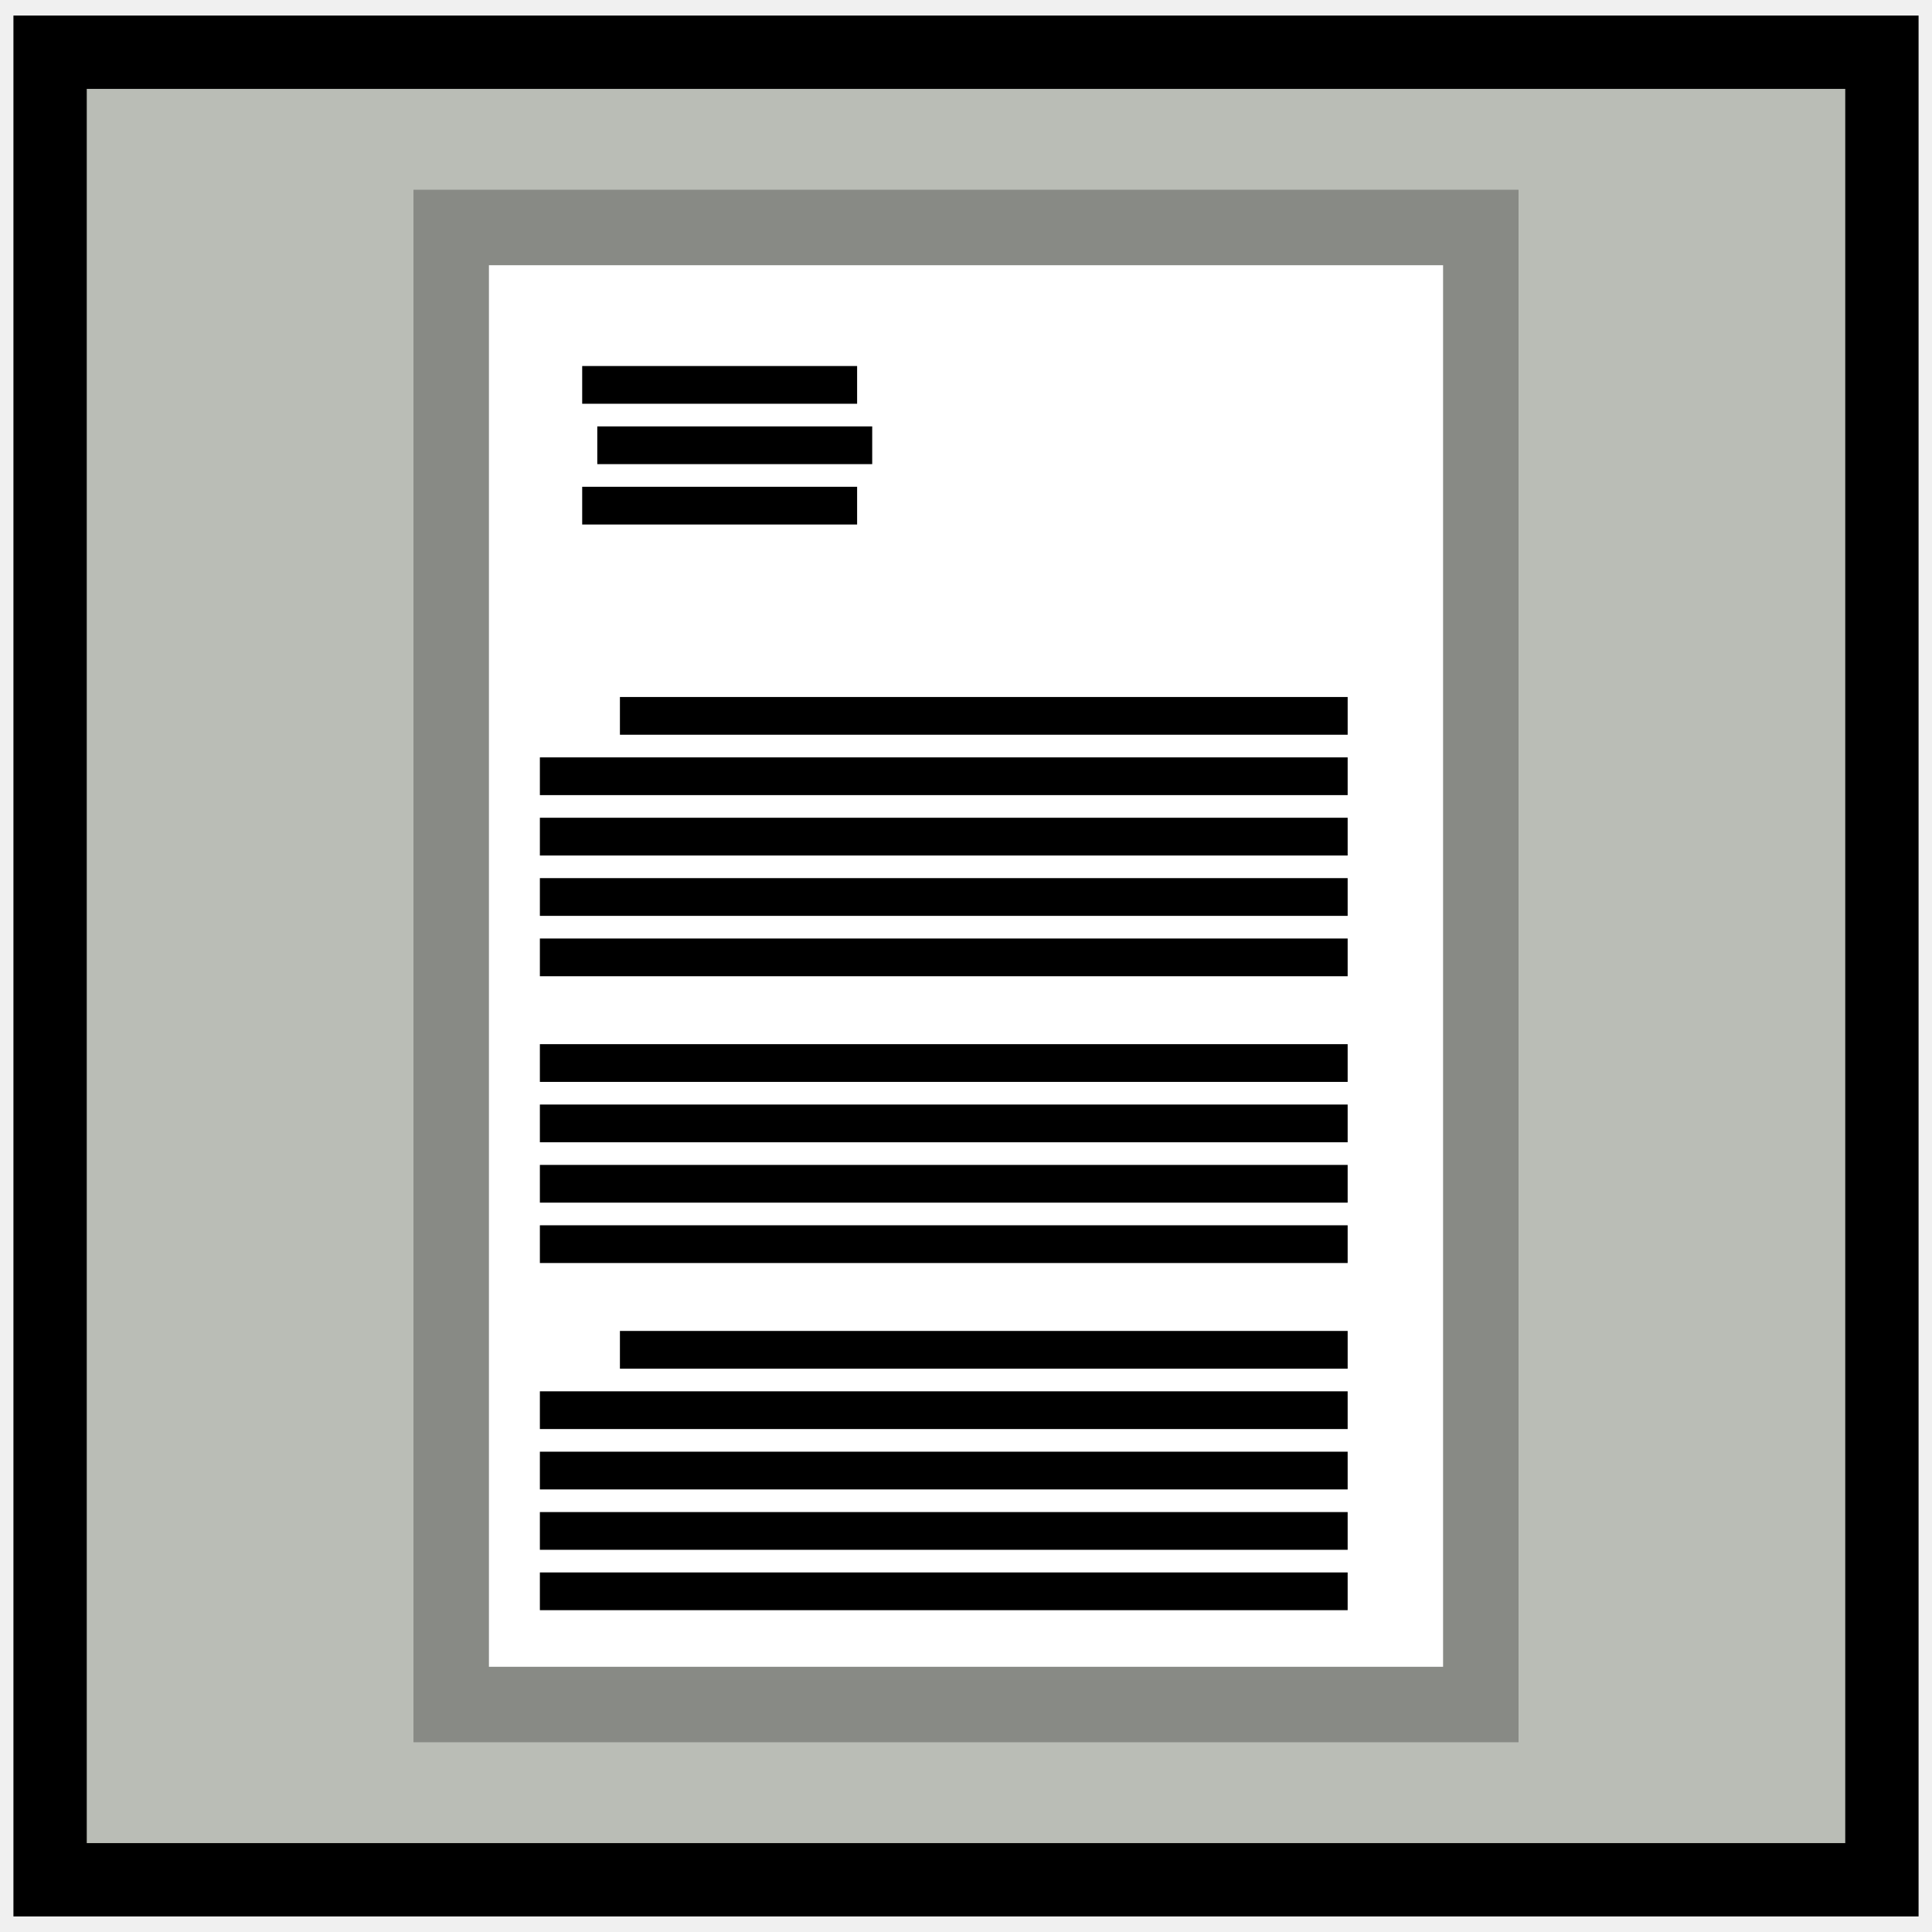
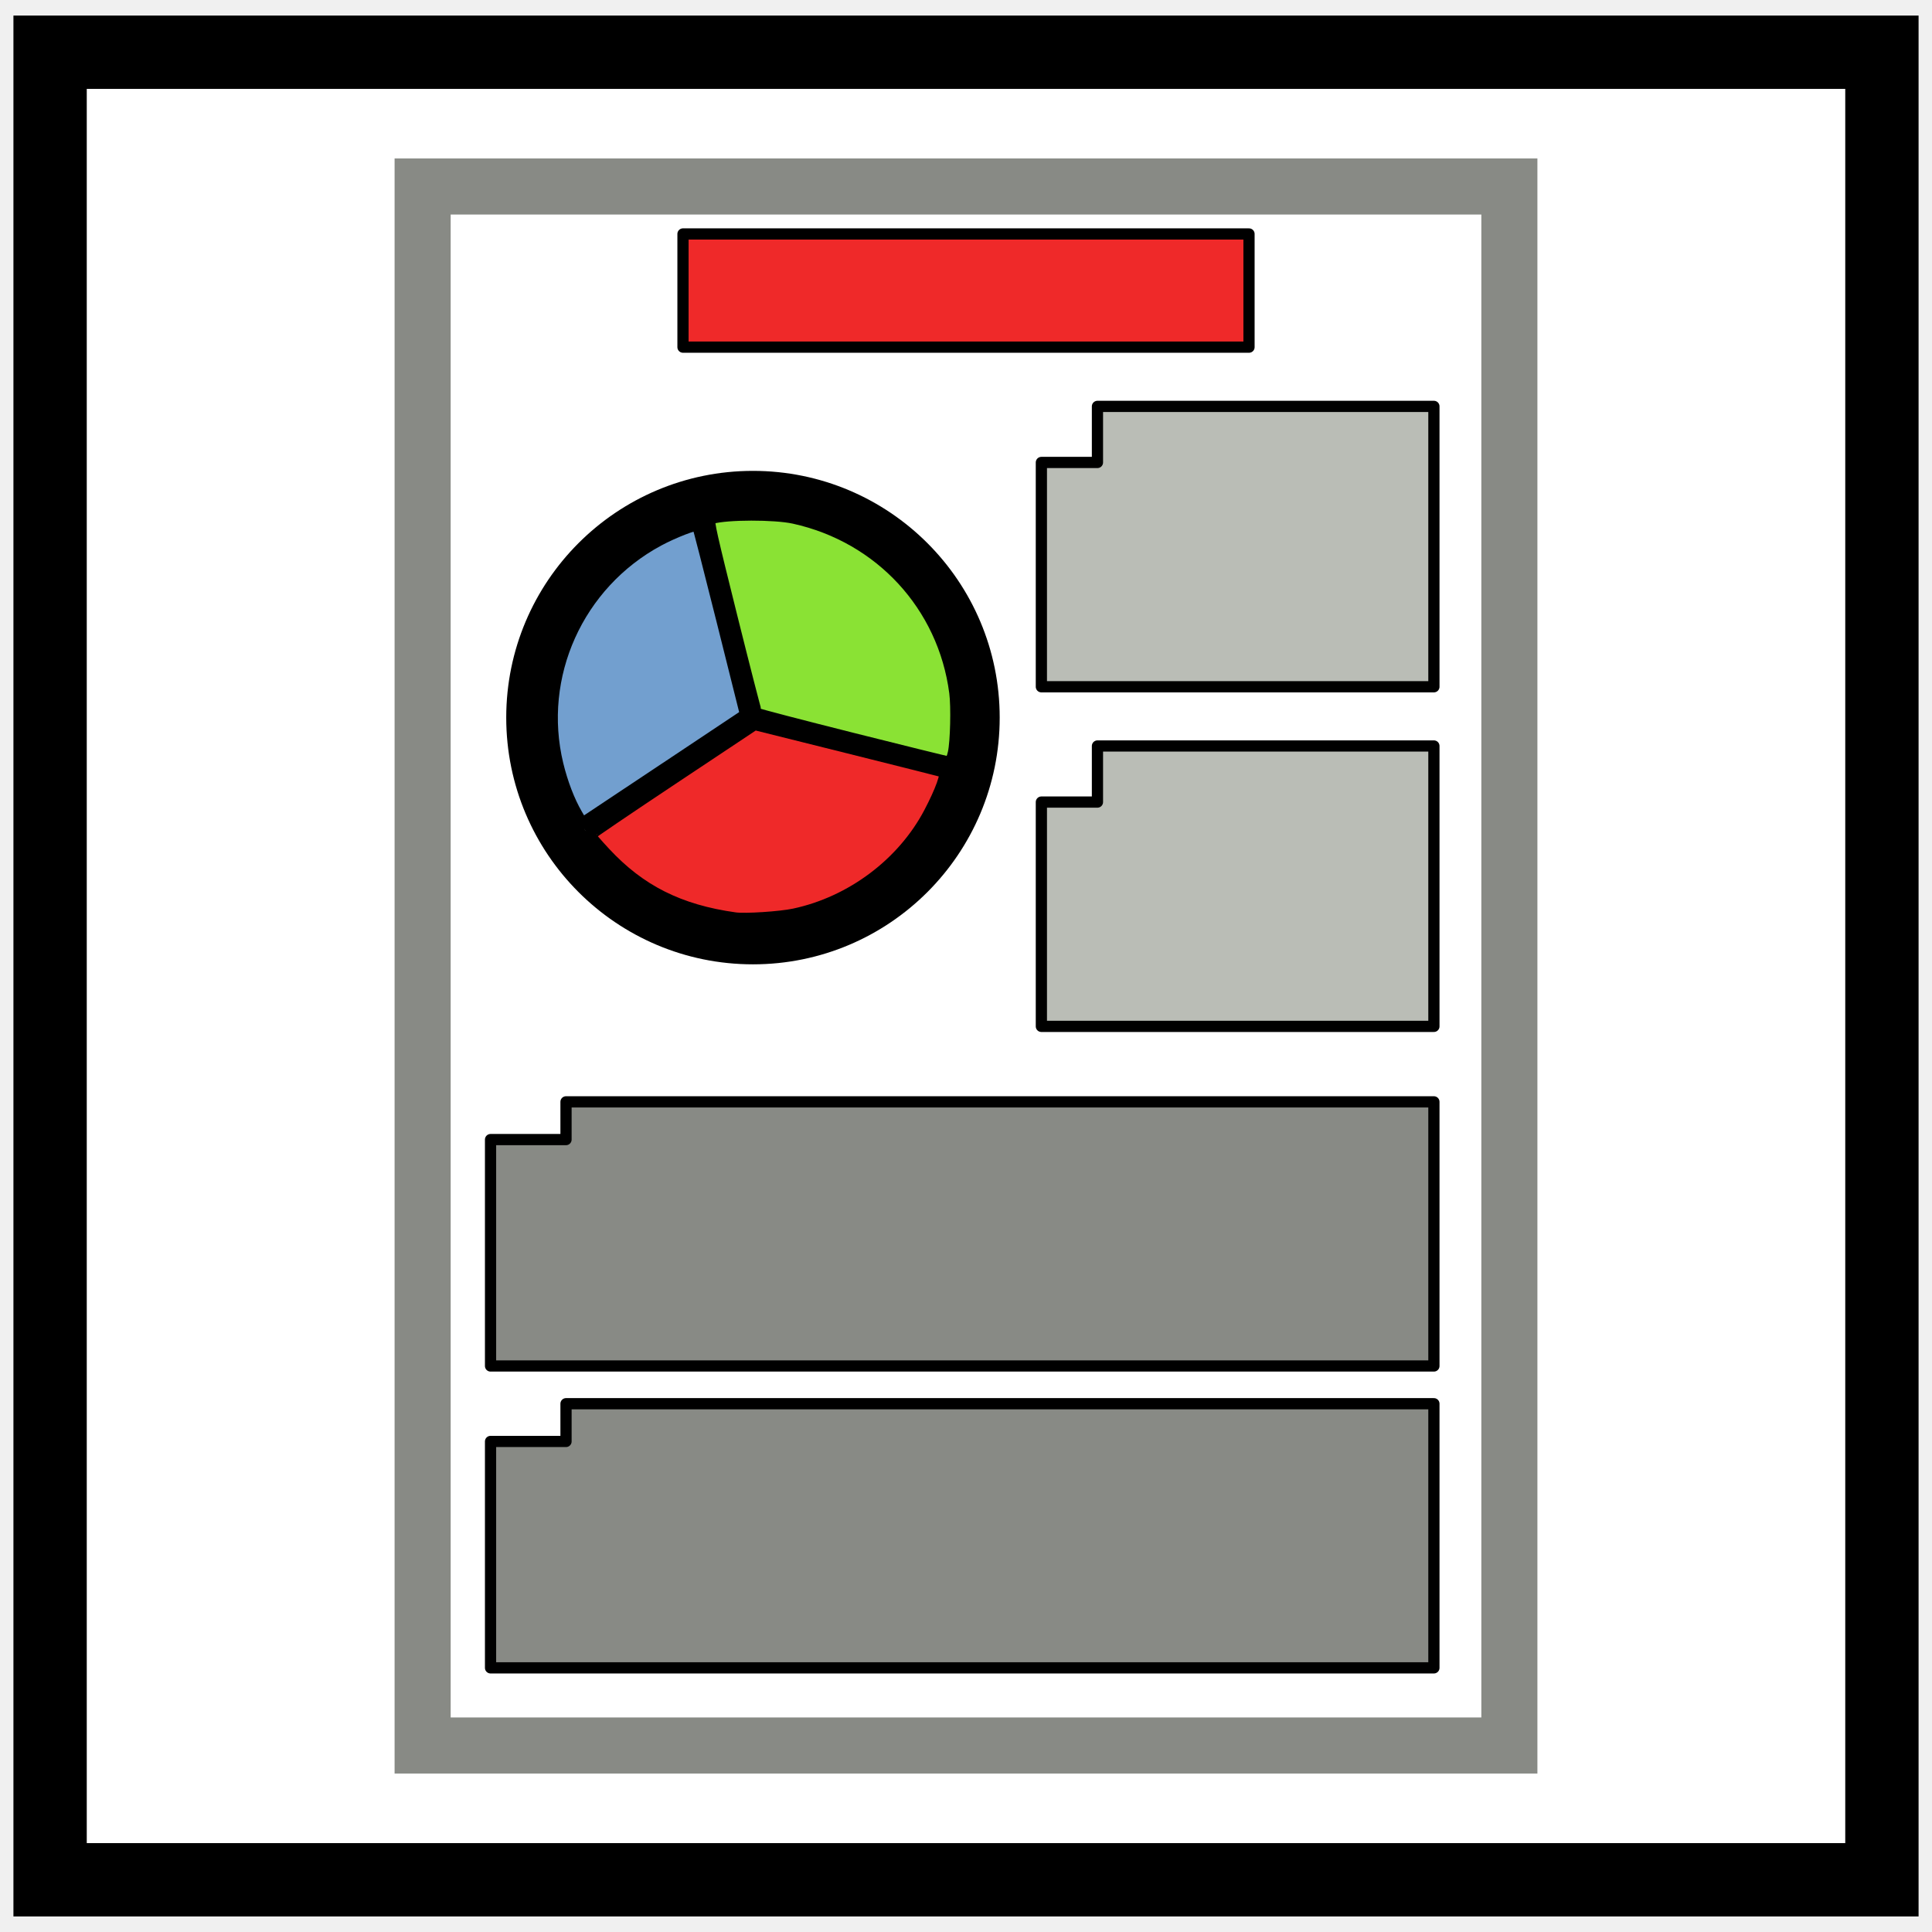
<svg xmlns="http://www.w3.org/2000/svg" width="256" height="256" viewBox="0 0 256 256" id="svg6960" version="1.1">
-   <defs id="defs6962" />
-   <g id="layer1" transform="translate(0,-796.3622)" />
-   <g id="layer2">
-     <g id="g7647">
-       <rect ry="0" rx="0" y="803.283" x="6.638" height="242.158" width="242.725" id="rect6968" style="opacity:1;fill:#babdb6;fill-opacity:1;stroke:#000000;stroke-width:9.716;stroke-linecap:butt;stroke-linejoin:miter;stroke-miterlimit:4;stroke-dasharray:none;stroke-dashoffset:0;stroke-opacity:1" transform="translate(0,-796.3622)" />
-       <g id="g7626">
-         <rect style="opacity:1;fill:#ffffff;fill-opacity:1;stroke:#888a85;stroke-width:10;stroke-linecap:butt;stroke-linejoin:miter;stroke-miterlimit:4;stroke-dasharray:none;stroke-dashoffset:0;stroke-opacity:1" id="rect6971" width="136.429" height="195.714" x="59.786" y="30.143" />
-         <path style="fill:none;fill-rule:evenodd;stroke:#000000;stroke-width:5;stroke-linecap:butt;stroke-linejoin:miter;stroke-opacity:1;stroke-miterlimit:4;stroke-dasharray:none" d="m 77.143,51 36.429,0" id="path6973" />
-         <path id="path7515" d="m 79.143,59 36.429,0" style="fill:none;fill-rule:evenodd;stroke:#000000;stroke-width:5;stroke-linecap:butt;stroke-linejoin:miter;stroke-miterlimit:4;stroke-dasharray:none;stroke-opacity:1" />
-         <path style="fill:none;fill-rule:evenodd;stroke:#000000;stroke-width:5;stroke-linecap:butt;stroke-linejoin:miter;stroke-miterlimit:4;stroke-dasharray:none;stroke-opacity:1" d="m 77.143,67 36.429,0" id="path7517" />
-         <path id="path7521" d="m 82.143,94.857 96.429,0" style="fill:none;fill-rule:evenodd;stroke:#000000;stroke-width:5;stroke-linecap:butt;stroke-linejoin:miter;stroke-miterlimit:4;stroke-dasharray:none;stroke-opacity:1" />
-         <path style="fill:none;fill-rule:evenodd;stroke:#000000;stroke-width:5;stroke-linecap:butt;stroke-linejoin:miter;stroke-miterlimit:4;stroke-dasharray:none;stroke-opacity:1" d="m 71.536,102.857 107.035,0" id="path7523" />
-         <path id="path7525" d="m 71.536,110.857 107.035,0" style="fill:none;fill-rule:evenodd;stroke:#000000;stroke-width:5;stroke-linecap:butt;stroke-linejoin:miter;stroke-miterlimit:4;stroke-dasharray:none;stroke-opacity:1" />
-         <path id="path7527" d="m 71.536,118.857 107.035,0" style="fill:none;fill-rule:evenodd;stroke:#000000;stroke-width:5;stroke-linecap:butt;stroke-linejoin:miter;stroke-miterlimit:4;stroke-dasharray:none;stroke-opacity:1" />
-         <path style="fill:none;fill-rule:evenodd;stroke:#000000;stroke-width:5;stroke-linecap:butt;stroke-linejoin:miter;stroke-miterlimit:4;stroke-dasharray:none;stroke-opacity:1" d="m 71.536,126.857 107.035,0" id="path7529" />
-         <path style="fill:none;fill-rule:evenodd;stroke:#000000;stroke-width:5;stroke-linecap:butt;stroke-linejoin:miter;stroke-miterlimit:4;stroke-dasharray:none;stroke-opacity:1" d="m 71.536,140.857 107.035,0" id="path7531" />
-         <path id="path7533" d="m 71.536,148.857 107.035,0" style="fill:none;fill-rule:evenodd;stroke:#000000;stroke-width:5;stroke-linecap:butt;stroke-linejoin:miter;stroke-miterlimit:4;stroke-dasharray:none;stroke-opacity:1" />
-         <path id="path7535" d="m 71.536,156.857 107.035,0" style="fill:none;fill-rule:evenodd;stroke:#000000;stroke-width:5;stroke-linecap:butt;stroke-linejoin:miter;stroke-miterlimit:4;stroke-dasharray:none;stroke-opacity:1" />
-         <path style="fill:none;fill-rule:evenodd;stroke:#000000;stroke-width:5;stroke-linecap:butt;stroke-linejoin:miter;stroke-miterlimit:4;stroke-dasharray:none;stroke-opacity:1" d="m 71.536,164.857 107.035,0" id="path7537" />
-         <path style="fill:none;fill-rule:evenodd;stroke:#000000;stroke-width:5;stroke-linecap:butt;stroke-linejoin:miter;stroke-miterlimit:4;stroke-dasharray:none;stroke-opacity:1" d="m 82.143,178.857 96.429,0" id="path7539" />
-         <path id="path7541" d="m 71.536,186.857 107.035,0" style="fill:none;fill-rule:evenodd;stroke:#000000;stroke-width:5;stroke-linecap:butt;stroke-linejoin:miter;stroke-miterlimit:4;stroke-dasharray:none;stroke-opacity:1" />
-         <path style="fill:none;fill-rule:evenodd;stroke:#000000;stroke-width:5;stroke-linecap:butt;stroke-linejoin:miter;stroke-miterlimit:4;stroke-dasharray:none;stroke-opacity:1" d="m 71.536,194.857 107.035,0" id="path7543" />
-         <path style="fill:none;fill-rule:evenodd;stroke:#000000;stroke-width:5;stroke-linecap:butt;stroke-linejoin:miter;stroke-miterlimit:4;stroke-dasharray:none;stroke-opacity:1" d="m 71.536,202.857 107.035,0" id="path7545" />
-         <path id="path7547" d="m 71.536,210.857 107.035,0" style="fill:none;fill-rule:evenodd;stroke:#000000;stroke-width:5;stroke-linecap:butt;stroke-linejoin:miter;stroke-miterlimit:4;stroke-dasharray:none;stroke-opacity:1" />
+   <defs id="defs6962">
+     </defs>
+   <g id="layer2" style="display:inline">
+     <rect style="opacity:1;fill:#ffffff;fill-opacity:1;stroke:#000000;stroke-width:9.716;stroke-linecap:butt;stroke-linejoin:miter;stroke-miterlimit:4;stroke-dasharray:none;stroke-dashoffset:0;stroke-opacity:1" id="rect6968" width="242.725" height="242.158" x="6.638" y="6.921" rx="0" ry="0" />
+   </g>
+   <g id="layer4" style="display:inline" />
+   <g id="layer3" style="display:inline">
+     <rect style="opacity:1;fill:#ffffff;fill-opacity:1;stroke:#888a85;stroke-width:7.43;stroke-linecap:butt;stroke-linejoin:miter;stroke-miterlimit:4;stroke-dasharray:none;stroke-dashoffset:0;stroke-opacity:1" id="rect6971" width="144" height="206.576" x="56" y="24.712" />
+     <path style="fill:#ef2929;fill-rule:evenodd;stroke:#000000;stroke-width:1.486px;stroke-linecap:butt;stroke-linejoin:round;stroke-opacity:1" d="m 90.5,31 0,15 75,0 0,-15 z" id="path4408" />
+     <path style="fill:#babdb6;fill-rule:evenodd;stroke:#000000;stroke-width:1.486px;stroke-linecap:round;stroke-linejoin:round;stroke-opacity:1" d="M 137.987,61.279 137.987,91 190,91 l 0,-37.152 -44.582,0 0,7.43 -7.43,0" id="path4410" />
+     <path id="path4414" d="m 137.987,106.279 0,29.721 52.013,0 0,-37.152 -44.582,0 0,7.43 -7.43,0" style="fill:#babdb6;fill-rule:evenodd;stroke:#000000;stroke-width:1.486px;stroke-linecap:round;stroke-linejoin:round;stroke-opacity:1" />
+     <g id="g4516" transform="translate(1.492905,22.07068)">
+       <path id="path4388" d="M 75.987,87.876 98.279,73.015 128,80.446" style="display:inline;fill:none;fill-rule:evenodd;stroke:#000000;stroke-width:1.486px;stroke-linecap:butt;stroke-linejoin:miter;stroke-opacity:1" />
+       <g id="g4508">
+         <path style="display:inline;fill:#729fcf;fill-rule:evenodd;stroke:#000000;stroke-width:1.486px;stroke-linecap:butt;stroke-linejoin:miter;stroke-opacity:1" d="M 98.279,73.015 90.848,43.294" id="path4392" />
+         <g id="g4502">
+           <circle r="29.721" cy="73.015" cx="98.279" id="path4386" style="display:inline;fill:none;fill-opacity:1;stroke:#000000;stroke-width:5.944;stroke-linejoin:round;stroke-miterlimit:4;stroke-dasharray:none" />
+           <path id="path4394" d="M 95.91,99.564 C 88.514,98.532 83.338,95.93 78.66,90.894 77.566,89.717 76.674,88.684 76.678,88.598 c 0.004,-0.085 4.917,-3.421 10.918,-7.412 l 10.911,-7.257 12.368,3.088 c 6.802,1.698 12.513,3.137 12.69,3.198 0.449,0.154 -0.379,2.476 -1.935,5.428 -3.536,6.706 -10.337,11.803 -17.897,13.412 -1.84,0.392 -6.494,0.695 -7.822,0.509 z" style="display:inline;fill:#ef2929;fill-opacity:1;stroke:#000000;stroke-width:1.486;stroke-linejoin:round;stroke-miterlimit:4;stroke-dasharray:none" />
+           <path id="path4396" d="m 74.963,85.843 c -1.017,-1.735 -1.953,-4.174 -2.547,-6.633 -2.821,-11.691 2.668,-23.884 13.345,-29.643 1.982,-1.069 4.961,-2.224 5.178,-2.008 0.065,0.064 1.521,5.729 3.237,12.587 l 3.12,12.47 -10.114,6.739 c -5.563,3.706 -10.433,6.947 -10.822,7.2 l -0.709,0.462 -0.688,-1.174 z" style="display:inline;fill:#729fcf;fill-opacity:1;stroke:#000000;stroke-width:1.486;stroke-linejoin:round;stroke-miterlimit:4;stroke-dasharray:none" />
+           <path id="path4496" d="m 111.442,75.452 c -6.762,-1.7 -12.356,-3.159 -12.43,-3.243 -0.074,-0.083 -1.542,-5.794 -3.262,-12.691 -2.69,-10.788 -3.086,-12.552 -2.837,-12.624 1.915,-0.559 8.225,-0.569 10.736,-0.016 11.29,2.484 19.601,11.494 21.085,22.858 0.243,1.859 0.133,6.49 -0.188,7.903 -0.155,0.685 -0.293,0.933 -0.51,0.921 -0.164,-0.009 -5.83,-1.407 -12.593,-3.107 z" style="fill:#8ae234;fill-opacity:1;stroke:#000000;stroke-width:0.893;stroke-linecap:round;stroke-linejoin:round;stroke-miterlimit:4;stroke-dasharray:none" />
+         </g>
      </g>
    </g>
+     <path style="fill:#888a85;fill-rule:evenodd;stroke:#000000;stroke-width:1.486px;stroke-linecap:round;stroke-linejoin:round;stroke-opacity:1" d="m 65,151 0,30 125,0 0,-35 -115,0 0,5 -10,0" id="path4498" />
+     <path id="path4500" d="m 65,191 0,30 125,0 0,-35 -115,0 0,5 -10,0" style="fill:#888a85;fill-rule:evenodd;stroke:#000000;stroke-width:1.486px;stroke-linecap:round;stroke-linejoin:round;stroke-opacity:1" />
  </g>
</svg>
